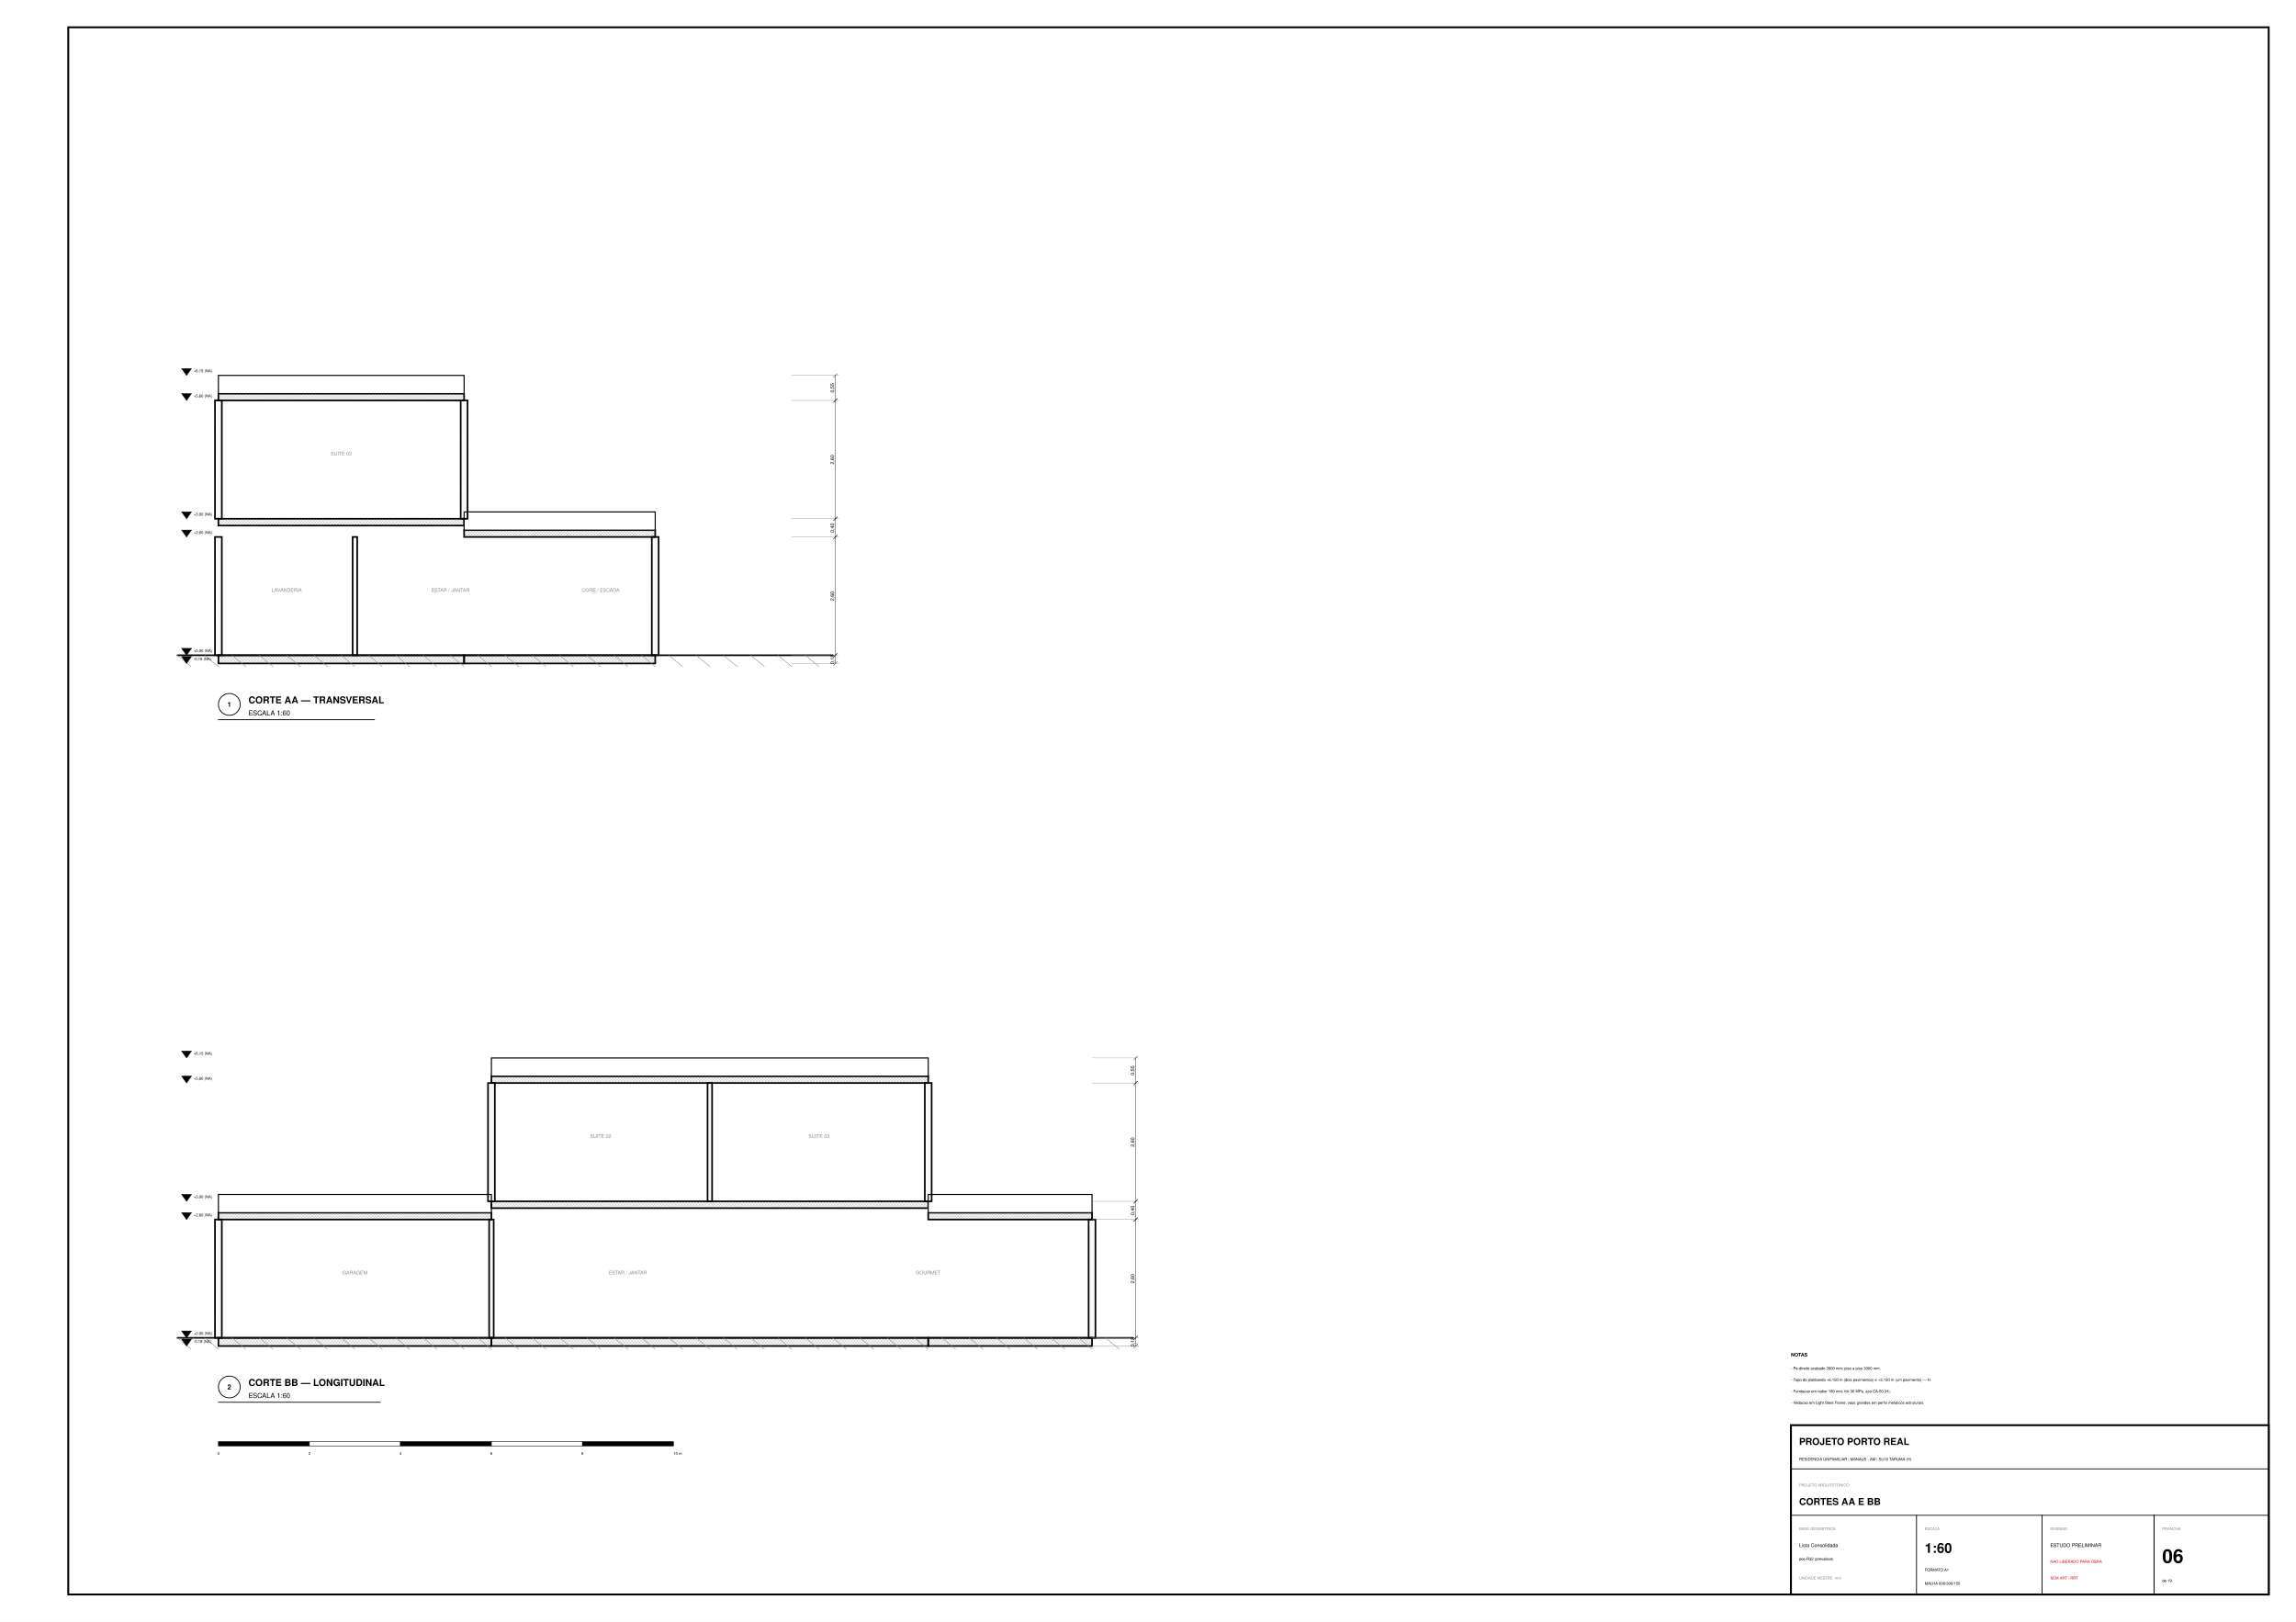
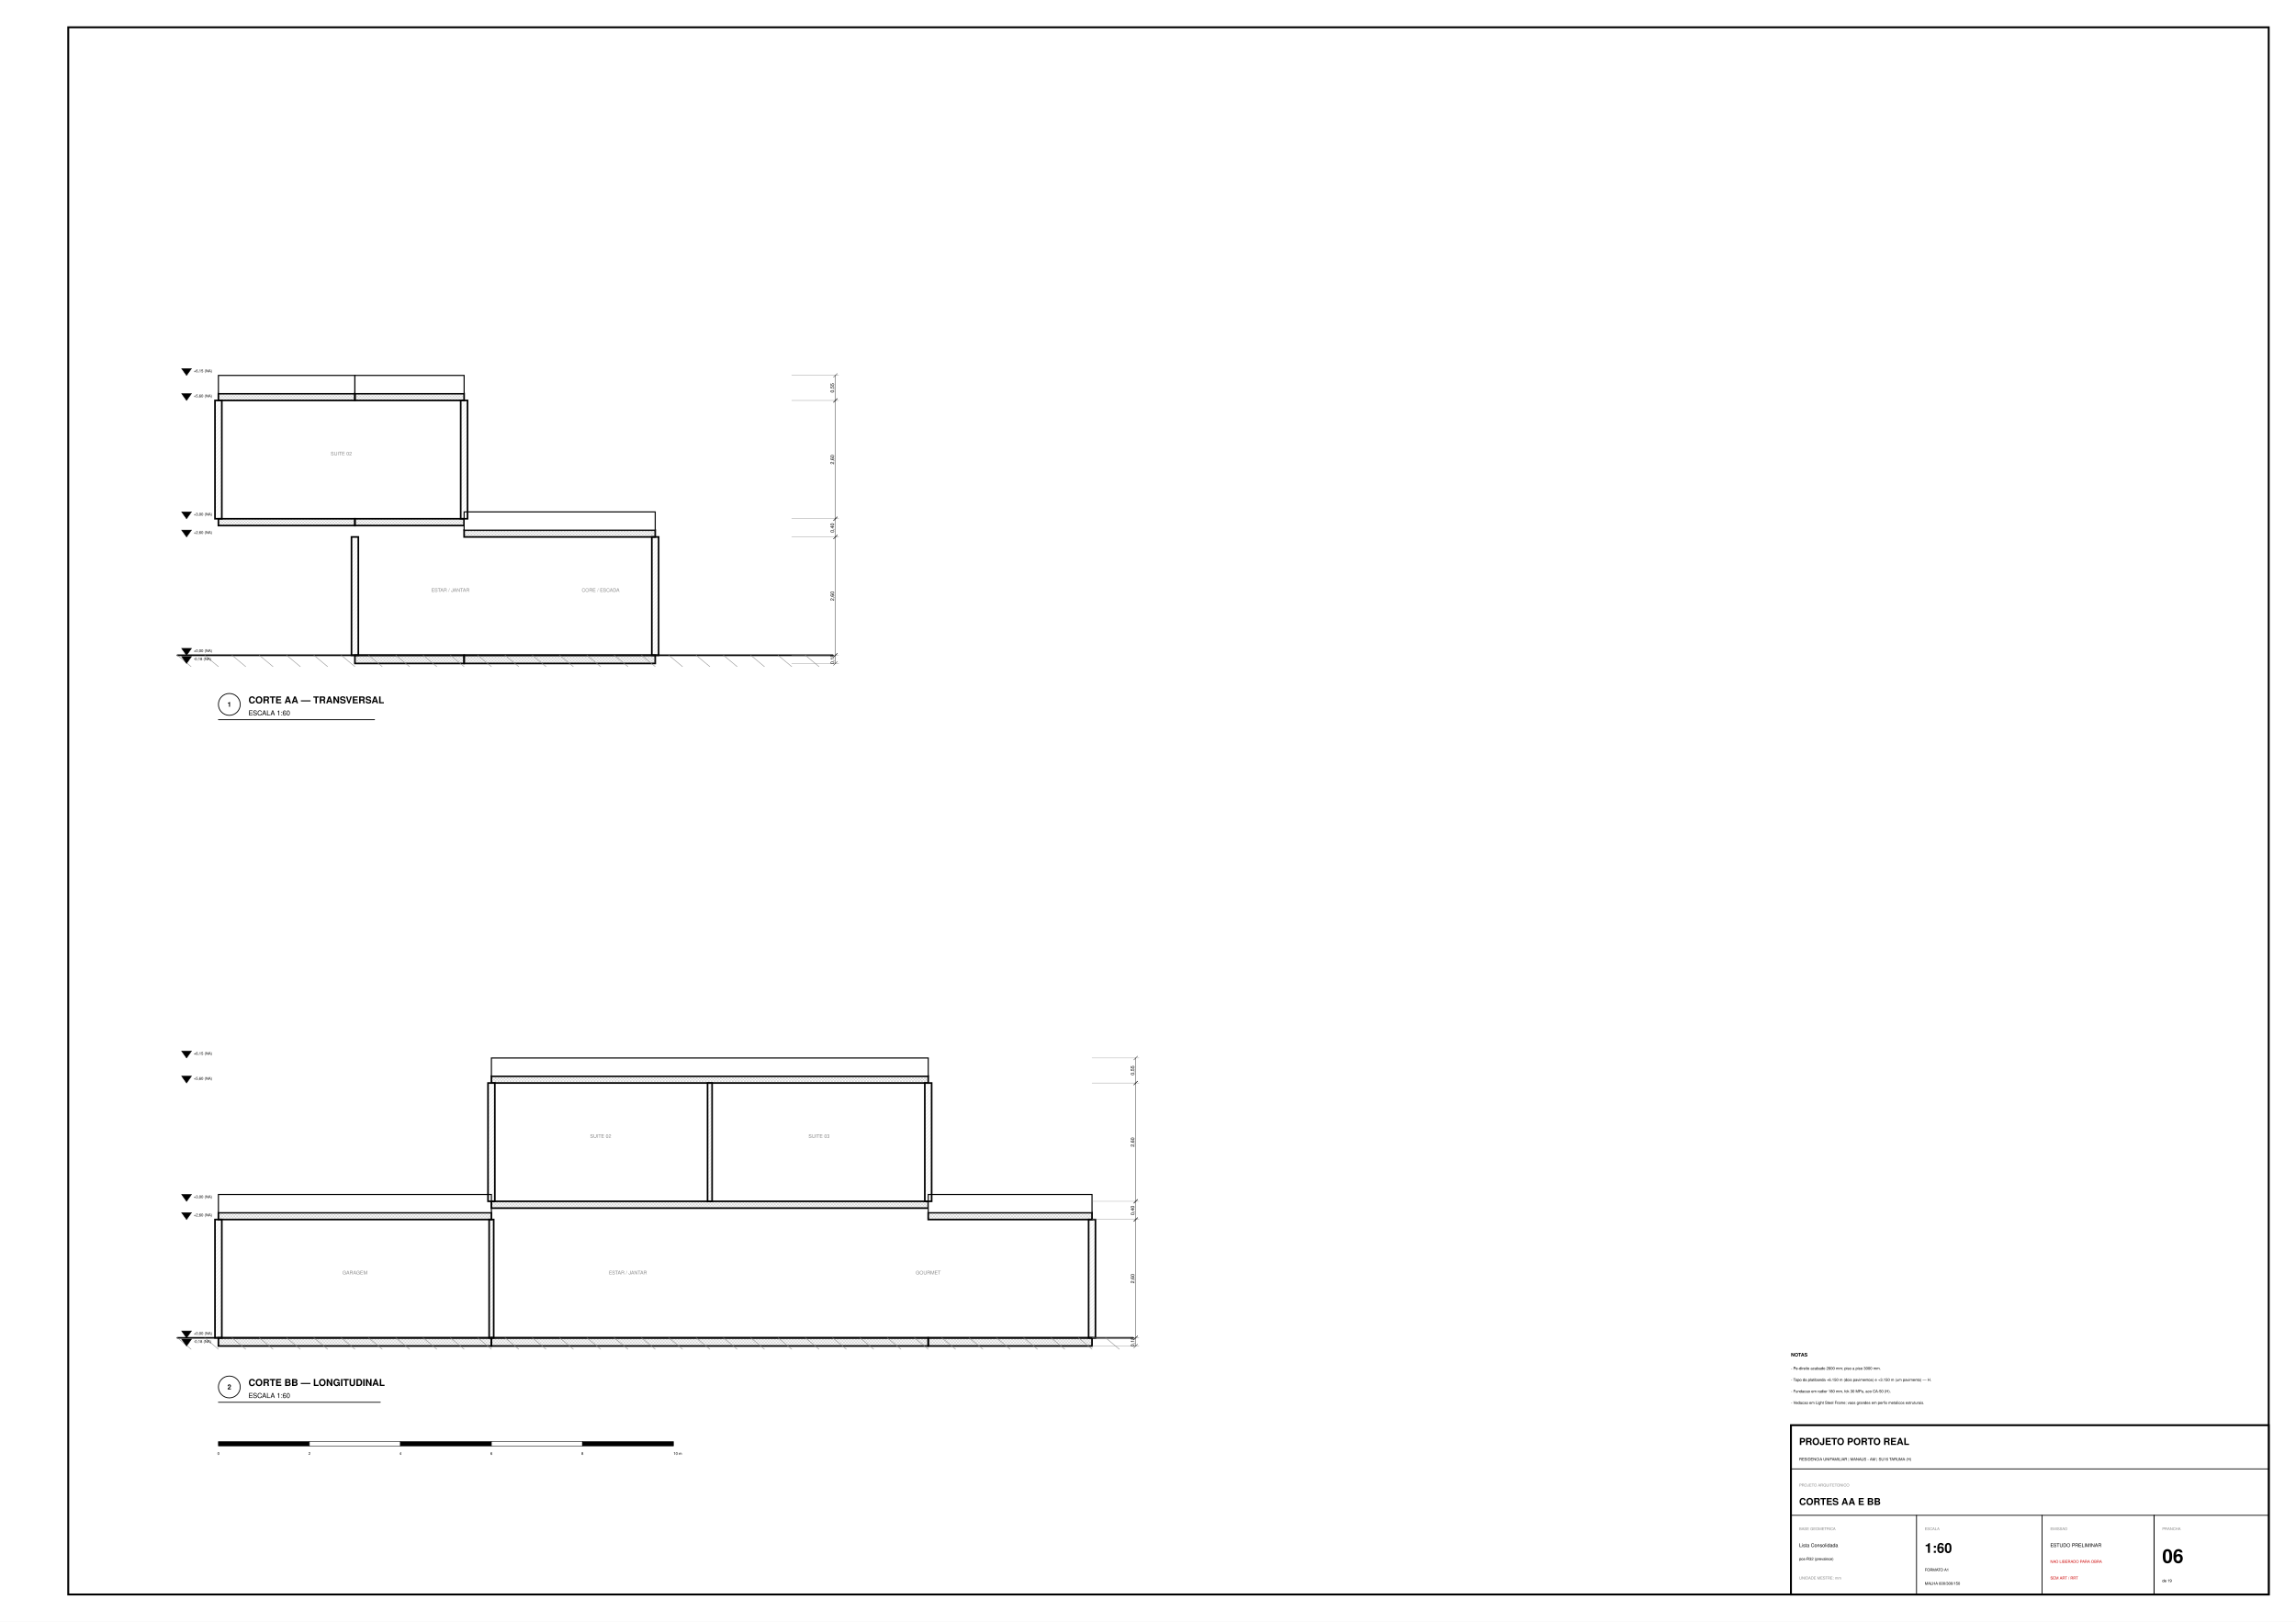
<svg xmlns="http://www.w3.org/2000/svg" version="1.1" width="841mm" height="594mm" viewBox="0 0 841 594">
  <rect width="841" height="594" fill="#ffffff" />
  <defs>
    <pattern id="lsfc" patternUnits="userSpaceOnUse" width="0.9" height="0.9" patternTransform="rotate(45)">
      <line x1="0" y1="0" x2="0" y2="0.9" stroke="#444" stroke-width="0.06" />
    </pattern>
    <pattern id="concreto" patternUnits="userSpaceOnUse" width="1.1" height="1.1">
      <line x1="0" y1="0" x2="1.1" y2="1.1" stroke="#666" stroke-width="0.06" />
      <line x1="1.1" y1="0" x2="0" y2="1.1" stroke="#666" stroke-width="0.06" />
    </pattern>
  </defs>
  <rect x="25.0" y="10" width="806.00" height="574.00" fill="none" stroke="#000" stroke-width="0.7" />
  <polygon points="656.000,522.000 831.000,522.000 831.000,584.000 656.000,584.000" stroke="#000000" stroke-width="0.7" fill="#fff" stroke-linejoin="miter" />
  <text x="659.000" y="528.000" font-family="Helvetica, Arial, sans-serif" font-size="3.50" font-weight="bold" fill="#000000" text-anchor="start" dominant-baseline="middle">PROJETO PORTO REAL</text>
  <text x="659.000" y="534.500" font-family="Helvetica, Arial, sans-serif" font-size="1.40" font-weight="normal" fill="#000000" text-anchor="start" dominant-baseline="middle">RESIDENCIA UNIFAMILIAR  |  MANAUS - AM  |  SU16 TARUMA (H)</text>
  <line x1="656.000" y1="538.000" x2="831.000" y2="538.000" stroke="#000000" stroke-width="0.3" fill="none" stroke-linecap="round" />
  <text x="659.000" y="544.000" font-family="Helvetica, Arial, sans-serif" font-size="1.40" font-weight="normal" fill="#8a8a8a" text-anchor="start" dominant-baseline="middle">PROJETO ARQUITETONICO</text>
  <text x="659.000" y="550.000" font-family="Helvetica, Arial, sans-serif" font-size="3.50" font-weight="bold" fill="#000000" text-anchor="start" dominant-baseline="middle">CORTES AA E BB</text>
  <line x1="656.000" y1="555.000" x2="831.000" y2="555.000" stroke="#000000" stroke-width="0.3" fill="none" stroke-linecap="round" />
  <line x1="702.000" y1="555.000" x2="702.000" y2="584.000" stroke="#000000" stroke-width="0.3" fill="none" stroke-linecap="round" />
  <line x1="748.000" y1="555.000" x2="748.000" y2="584.000" stroke="#000000" stroke-width="0.3" fill="none" stroke-linecap="round" />
  <line x1="789.000" y1="555.000" x2="789.000" y2="584.000" stroke="#000000" stroke-width="0.3" fill="none" stroke-linecap="round" />
  <line x1="789.000" y1="555.000" x2="789.000" y2="584.000" stroke="#000000" stroke-width="0.3" fill="none" stroke-linecap="round" />
  <text x="659.000" y="560.000" font-family="Helvetica, Arial, sans-serif" font-size="1.40" font-weight="normal" fill="#8a8a8a" text-anchor="start" dominant-baseline="middle">BASE GEOMETRICA</text>
  <text x="659.000" y="566.000" font-family="Helvetica, Arial, sans-serif" font-size="1.80" font-weight="normal" fill="#000000" text-anchor="start" dominant-baseline="middle">Lista Consolidada</text>
  <text x="659.000" y="571.000" font-family="Helvetica, Arial, sans-serif" font-size="1.40" font-weight="normal" fill="#000000" text-anchor="start" dominant-baseline="middle">pos-R32 (prevalece)</text>
  <text x="659.000" y="578.000" font-family="Helvetica, Arial, sans-serif" font-size="1.40" font-weight="normal" fill="#8a8a8a" text-anchor="start" dominant-baseline="middle">UNIDADE MESTRE: mm</text>
  <text x="705.000" y="560.000" font-family="Helvetica, Arial, sans-serif" font-size="1.40" font-weight="normal" fill="#8a8a8a" text-anchor="start" dominant-baseline="middle">ESCALA</text>
  <text x="705.000" y="567.000" font-family="Helvetica, Arial, sans-serif" font-size="5.00" font-weight="bold" fill="#000000" text-anchor="start" dominant-baseline="middle">1:60</text>
  <text x="705.000" y="575.000" font-family="Helvetica, Arial, sans-serif" font-size="1.40" font-weight="normal" fill="#000000" text-anchor="start" dominant-baseline="middle">FORMATO A1</text>
  <text x="705.000" y="580.000" font-family="Helvetica, Arial, sans-serif" font-size="1.40" font-weight="normal" fill="#000000" text-anchor="start" dominant-baseline="middle">MALHA 600/300/150</text>
  <text x="751.000" y="560.000" font-family="Helvetica, Arial, sans-serif" font-size="1.40" font-weight="normal" fill="#8a8a8a" text-anchor="start" dominant-baseline="middle">EMISSAO</text>
  <text x="751.000" y="566.000" font-family="Helvetica, Arial, sans-serif" font-size="1.80" font-weight="normal" fill="#000000" text-anchor="start" dominant-baseline="middle">ESTUDO PRELIMINAR</text>
  <text x="751.000" y="572.000" font-family="Helvetica, Arial, sans-serif" font-size="1.40" font-weight="normal" fill="#c00" text-anchor="start" dominant-baseline="middle">NAO LIBERADO PARA OBRA</text>
  <text x="751.000" y="578.000" font-family="Helvetica, Arial, sans-serif" font-size="1.40" font-weight="normal" fill="#c00" text-anchor="start" dominant-baseline="middle">SEM ART / RRT</text>
  <text x="792.000" y="560.000" font-family="Helvetica, Arial, sans-serif" font-size="1.40" font-weight="normal" fill="#8a8a8a" text-anchor="start" dominant-baseline="middle">PRANCHA</text>
  <text x="792.000" y="570.000" font-family="Helvetica, Arial, sans-serif" font-size="7.00" font-weight="bold" fill="#000000" text-anchor="start" dominant-baseline="middle">06</text>
  <text x="792.000" y="579.000" font-family="Helvetica, Arial, sans-serif" font-size="1.40" font-weight="normal" fill="#000000" text-anchor="start" dominant-baseline="middle">de 19</text>
  <text x="656.000" y="496.200" font-family="Helvetica, Arial, sans-serif" font-size="1.80" font-weight="bold" fill="#000000" text-anchor="start" dominant-baseline="middle">NOTAS</text>
  <text x="656.000" y="501.200" font-family="Helvetica, Arial, sans-serif" font-size="1.40" font-weight="normal" fill="#000000" text-anchor="start" dominant-baseline="middle">- Pe-direito acabado 2600 mm; piso a piso 3000 mm.</text>
  <text x="656.000" y="505.400" font-family="Helvetica, Arial, sans-serif" font-size="1.40" font-weight="normal" fill="#000000" text-anchor="start" dominant-baseline="middle">- Topo da platibanda +6.150 m (dois pavimentos) e +3.150 m (um pavimento) — H.</text>
  <text x="656.000" y="509.600" font-family="Helvetica, Arial, sans-serif" font-size="1.40" font-weight="normal" fill="#000000" text-anchor="start" dominant-baseline="middle">- Fundacao em radier 180 mm, fck 30 MPa, aco CA-50 (H).</text>
  <text x="656.000" y="513.800" font-family="Helvetica, Arial, sans-serif" font-size="1.40" font-weight="normal" fill="#000000" text-anchor="start" dominant-baseline="middle">- Vedacao em Light Steel Frame; vaos grandes em perfis metalicos estruturais.</text>
-   <polygon points="80.000,243.000 170.000,243.000 170.000,240.000 80.000,240.000" stroke="#000000" stroke-width="0.6" fill="url(#concreto)" stroke-linejoin="miter" />
-   <polygon points="80.000,192.500 170.000,192.500 170.000,190.000 80.000,190.000" stroke="#000000" stroke-width="0.6" fill="url(#concreto)" stroke-linejoin="miter" />
-   <polygon points="80.000,146.667 170.000,146.667 170.000,144.167 80.000,144.167" stroke="#000000" stroke-width="0.6" fill="url(#concreto)" stroke-linejoin="miter" />
-   <polygon points="80.000,144.167 170.000,144.167 170.000,137.500 80.000,137.500" stroke="#000000" stroke-width="0.4" fill="#fff" stroke-linejoin="miter" />
+   <polygon points="80.000,192.500 130.000,192.500 130.000,190.000 80.000,190.000" stroke="#000000" stroke-width="0.6" fill="url(#concreto)" stroke-linejoin="miter" />
+   <polygon points="80.000,146.667 130.000,146.667 130.000,144.167 80.000,144.167" stroke="#000000" stroke-width="0.6" fill="url(#concreto)" stroke-linejoin="miter" />
+   <polygon points="80.000,144.167 130.000,144.167 130.000,137.500 80.000,137.500" stroke="#000000" stroke-width="0.4" fill="#fff" stroke-linejoin="miter" />
+   <polygon points="130.000,243.000 170.000,243.000 170.000,240.000 130.000,240.000" stroke="#000000" stroke-width="0.6" fill="url(#concreto)" stroke-linejoin="miter" />
+   <polygon points="130.000,192.500 170.000,192.500 170.000,190.000 130.000,190.000" stroke="#000000" stroke-width="0.6" fill="url(#concreto)" stroke-linejoin="miter" />
+   <polygon points="130.000,146.667 170.000,146.667 170.000,144.167 130.000,144.167" stroke="#000000" stroke-width="0.6" fill="url(#concreto)" stroke-linejoin="miter" />
+   <polygon points="130.000,144.167 170.000,144.167 170.000,137.500 130.000,137.500" stroke="#000000" stroke-width="0.4" fill="#fff" stroke-linejoin="miter" />
  <polygon points="170.000,243.000 240.000,243.000 240.000,240.000 170.000,240.000" stroke="#000000" stroke-width="0.6" fill="url(#concreto)" stroke-linejoin="miter" />
  <polygon points="170.000,196.667 240.000,196.667 240.000,194.167 170.000,194.167" stroke="#000000" stroke-width="0.6" fill="url(#concreto)" stroke-linejoin="miter" />
  <polygon points="170.000,194.167 240.000,194.167 240.000,187.500 170.000,187.500" stroke="#000000" stroke-width="0.4" fill="#fff" stroke-linejoin="miter" />
-   <polygon points="78.750,240.000 81.250,240.000 81.250,196.667 78.750,196.667" stroke="#000000" stroke-width="0.6" fill="url(#lsfc)" stroke-linejoin="miter" />
-   <polygon points="129.167,240.000 130.833,240.000 130.833,196.667 129.167,196.667" stroke="#000000" stroke-width="0.6" fill="url(#lsfc)" stroke-linejoin="miter" />
+   <polygon points="128.750,240.000 131.250,240.000 131.250,196.667 128.750,196.667" stroke="#000000" stroke-width="0.6" fill="url(#lsfc)" stroke-linejoin="miter" />
  <polygon points="238.750,240.000 241.250,240.000 241.250,196.667 238.750,196.667" stroke="#000000" stroke-width="0.6" fill="url(#lsfc)" stroke-linejoin="miter" />
  <polygon points="78.750,190.000 81.250,190.000 81.250,146.667 78.750,146.667" stroke="#000000" stroke-width="0.6" fill="url(#lsfc)" stroke-linejoin="miter" />
  <polygon points="168.750,190.000 171.250,190.000 171.250,146.667 168.750,146.667" stroke="#000000" stroke-width="0.6" fill="url(#lsfc)" stroke-linejoin="miter" />
  <line x1="65.000" y1="240.000" x2="305.000" y2="240.000" stroke="#000000" stroke-width="0.6" fill="none" stroke-linecap="round" />
  <line x1="65.000" y1="240.000" x2="70.000" y2="244.167" stroke="#8a8a8a" stroke-width="0.18" fill="none" stroke-linecap="round" />
  <line x1="75.000" y1="240.000" x2="80.000" y2="244.167" stroke="#8a8a8a" stroke-width="0.18" fill="none" stroke-linecap="round" />
  <line x1="85.000" y1="240.000" x2="90.000" y2="244.167" stroke="#8a8a8a" stroke-width="0.18" fill="none" stroke-linecap="round" />
  <line x1="95.000" y1="240.000" x2="100.000" y2="244.167" stroke="#8a8a8a" stroke-width="0.18" fill="none" stroke-linecap="round" />
  <line x1="105.000" y1="240.000" x2="110.000" y2="244.167" stroke="#8a8a8a" stroke-width="0.18" fill="none" stroke-linecap="round" />
  <line x1="115.000" y1="240.000" x2="120.000" y2="244.167" stroke="#8a8a8a" stroke-width="0.18" fill="none" stroke-linecap="round" />
  <line x1="125.000" y1="240.000" x2="130.000" y2="244.167" stroke="#8a8a8a" stroke-width="0.18" fill="none" stroke-linecap="round" />
  <line x1="135.000" y1="240.000" x2="140.000" y2="244.167" stroke="#8a8a8a" stroke-width="0.18" fill="none" stroke-linecap="round" />
  <line x1="145.000" y1="240.000" x2="150.000" y2="244.167" stroke="#8a8a8a" stroke-width="0.18" fill="none" stroke-linecap="round" />
  <line x1="155.000" y1="240.000" x2="160.000" y2="244.167" stroke="#8a8a8a" stroke-width="0.18" fill="none" stroke-linecap="round" />
  <line x1="165.000" y1="240.000" x2="170.000" y2="244.167" stroke="#8a8a8a" stroke-width="0.18" fill="none" stroke-linecap="round" />
  <line x1="175.000" y1="240.000" x2="180.000" y2="244.167" stroke="#8a8a8a" stroke-width="0.18" fill="none" stroke-linecap="round" />
  <line x1="185.000" y1="240.000" x2="190.000" y2="244.167" stroke="#8a8a8a" stroke-width="0.18" fill="none" stroke-linecap="round" />
  <line x1="195.000" y1="240.000" x2="200.000" y2="244.167" stroke="#8a8a8a" stroke-width="0.18" fill="none" stroke-linecap="round" />
  <line x1="205.000" y1="240.000" x2="210.000" y2="244.167" stroke="#8a8a8a" stroke-width="0.18" fill="none" stroke-linecap="round" />
  <line x1="215.000" y1="240.000" x2="220.000" y2="244.167" stroke="#8a8a8a" stroke-width="0.18" fill="none" stroke-linecap="round" />
  <line x1="225.000" y1="240.000" x2="230.000" y2="244.167" stroke="#8a8a8a" stroke-width="0.18" fill="none" stroke-linecap="round" />
  <line x1="235.000" y1="240.000" x2="240.000" y2="244.167" stroke="#8a8a8a" stroke-width="0.18" fill="none" stroke-linecap="round" />
  <line x1="245.000" y1="240.000" x2="250.000" y2="244.167" stroke="#8a8a8a" stroke-width="0.18" fill="none" stroke-linecap="round" />
  <line x1="255.000" y1="240.000" x2="260.000" y2="244.167" stroke="#8a8a8a" stroke-width="0.18" fill="none" stroke-linecap="round" />
  <line x1="265.000" y1="240.000" x2="270.000" y2="244.167" stroke="#8a8a8a" stroke-width="0.18" fill="none" stroke-linecap="round" />
  <line x1="275.000" y1="240.000" x2="280.000" y2="244.167" stroke="#8a8a8a" stroke-width="0.18" fill="none" stroke-linecap="round" />
  <line x1="285.000" y1="240.000" x2="290.000" y2="244.167" stroke="#8a8a8a" stroke-width="0.18" fill="none" stroke-linecap="round" />
  <line x1="295.000" y1="240.000" x2="300.000" y2="244.167" stroke="#8a8a8a" stroke-width="0.18" fill="none" stroke-linecap="round" />
-   <text x="105.000" y="216.167" font-family="Helvetica, Arial, sans-serif" font-size="1.80" font-weight="normal" fill="#8a8a8a" text-anchor="middle" dominant-baseline="middle">LAVANDERIA</text>
  <text x="165.000" y="216.167" font-family="Helvetica, Arial, sans-serif" font-size="1.80" font-weight="normal" fill="#8a8a8a" text-anchor="middle" dominant-baseline="middle">ESTAR / JANTAR</text>
  <text x="220.000" y="216.167" font-family="Helvetica, Arial, sans-serif" font-size="1.80" font-weight="normal" fill="#8a8a8a" text-anchor="middle" dominant-baseline="middle">CORE / ESCADA</text>
  <text x="125.000" y="166.167" font-family="Helvetica, Arial, sans-serif" font-size="1.80" font-weight="normal" fill="#8a8a8a" text-anchor="middle" dominant-baseline="middle">SUITE 02</text>
  <line x1="290.000" y1="243.000" x2="307.200" y2="243.000" stroke="#8a8a8a" stroke-width="0.13" fill="none" stroke-linecap="round" />
  <line x1="290.000" y1="240.000" x2="307.200" y2="240.000" stroke="#8a8a8a" stroke-width="0.13" fill="none" stroke-linecap="round" />
  <line x1="290.000" y1="196.667" x2="307.200" y2="196.667" stroke="#8a8a8a" stroke-width="0.13" fill="none" stroke-linecap="round" />
  <line x1="290.000" y1="190.000" x2="307.200" y2="190.000" stroke="#8a8a8a" stroke-width="0.13" fill="none" stroke-linecap="round" />
  <line x1="290.000" y1="146.667" x2="307.200" y2="146.667" stroke="#8a8a8a" stroke-width="0.13" fill="none" stroke-linecap="round" />
  <line x1="290.000" y1="137.500" x2="307.200" y2="137.500" stroke="#8a8a8a" stroke-width="0.13" fill="none" stroke-linecap="round" />
  <line x1="306.000" y1="243.000" x2="306.000" y2="137.500" stroke="#000000" stroke-width="0.13" fill="none" stroke-linecap="round" />
  <line x1="305.300" y1="243.700" x2="306.700" y2="242.300" stroke="#000000" stroke-width="0.13" fill="none" stroke-linecap="round" />
  <line x1="305.300" y1="240.700" x2="306.700" y2="239.300" stroke="#000000" stroke-width="0.13" fill="none" stroke-linecap="round" />
  <text x="304.884" y="241.500" font-family="Helvetica, Arial, sans-serif" font-size="1.80" font-weight="normal" fill="#000000" text-anchor="middle" dominant-baseline="middle" transform="rotate(-90.00 304.884 241.500)">0,18</text>
  <line x1="305.300" y1="240.700" x2="306.700" y2="239.300" stroke="#000000" stroke-width="0.13" fill="none" stroke-linecap="round" />
  <line x1="305.300" y1="197.367" x2="306.700" y2="195.967" stroke="#000000" stroke-width="0.13" fill="none" stroke-linecap="round" />
  <text x="304.884" y="218.333" font-family="Helvetica, Arial, sans-serif" font-size="1.80" font-weight="normal" fill="#000000" text-anchor="middle" dominant-baseline="middle" transform="rotate(-90.00 304.884 218.333)">2,60</text>
  <line x1="305.300" y1="197.367" x2="306.700" y2="195.967" stroke="#000000" stroke-width="0.13" fill="none" stroke-linecap="round" />
  <line x1="305.300" y1="190.700" x2="306.700" y2="189.300" stroke="#000000" stroke-width="0.13" fill="none" stroke-linecap="round" />
  <text x="304.884" y="193.333" font-family="Helvetica, Arial, sans-serif" font-size="1.80" font-weight="normal" fill="#000000" text-anchor="middle" dominant-baseline="middle" transform="rotate(-90.00 304.884 193.333)">0,40</text>
  <line x1="305.300" y1="190.700" x2="306.700" y2="189.300" stroke="#000000" stroke-width="0.13" fill="none" stroke-linecap="round" />
  <line x1="305.300" y1="147.367" x2="306.700" y2="145.967" stroke="#000000" stroke-width="0.13" fill="none" stroke-linecap="round" />
  <text x="304.884" y="168.333" font-family="Helvetica, Arial, sans-serif" font-size="1.80" font-weight="normal" fill="#000000" text-anchor="middle" dominant-baseline="middle" transform="rotate(-90.00 304.884 168.333)">2,60</text>
  <line x1="305.300" y1="147.367" x2="306.700" y2="145.967" stroke="#000000" stroke-width="0.13" fill="none" stroke-linecap="round" />
  <line x1="305.300" y1="138.200" x2="306.700" y2="136.800" stroke="#000000" stroke-width="0.13" fill="none" stroke-linecap="round" />
  <text x="304.884" y="142.083" font-family="Helvetica, Arial, sans-serif" font-size="1.80" font-weight="normal" fill="#000000" text-anchor="middle" dominant-baseline="middle" transform="rotate(-90.00 304.884 142.083)">0,55</text>
  <polygon points="68.333,243.000 66.533,240.480 70.133,240.480" stroke="#000000" stroke-width="0.18" fill="#000" stroke-linejoin="miter" />
  <text x="70.933" y="241.380" font-family="Helvetica, Arial, sans-serif" font-size="1.40" font-weight="normal" fill="#000000" text-anchor="start" dominant-baseline="middle">-0,18 (NA)</text>
  <polygon points="68.333,240.000 66.533,237.480 70.133,237.480" stroke="#000000" stroke-width="0.18" fill="#000" stroke-linejoin="miter" />
  <text x="70.933" y="238.380" font-family="Helvetica, Arial, sans-serif" font-size="1.40" font-weight="normal" fill="#000000" text-anchor="start" dominant-baseline="middle">+0,00 (NA)</text>
  <polygon points="68.333,196.667 66.533,194.147 70.133,194.147" stroke="#000000" stroke-width="0.18" fill="#000" stroke-linejoin="miter" />
  <text x="70.933" y="195.047" font-family="Helvetica, Arial, sans-serif" font-size="1.40" font-weight="normal" fill="#000000" text-anchor="start" dominant-baseline="middle">+2,60 (NA)</text>
  <polygon points="68.333,190.000 66.533,187.480 70.133,187.480" stroke="#000000" stroke-width="0.18" fill="#000" stroke-linejoin="miter" />
  <text x="70.933" y="188.380" font-family="Helvetica, Arial, sans-serif" font-size="1.40" font-weight="normal" fill="#000000" text-anchor="start" dominant-baseline="middle">+3,00 (NA)</text>
  <polygon points="68.333,146.667 66.533,144.147 70.133,144.147" stroke="#000000" stroke-width="0.18" fill="#000" stroke-linejoin="miter" />
  <text x="70.933" y="145.047" font-family="Helvetica, Arial, sans-serif" font-size="1.40" font-weight="normal" fill="#000000" text-anchor="start" dominant-baseline="middle">+5,60 (NA)</text>
  <polygon points="68.333,137.500 66.533,134.980 70.133,134.980" stroke="#000000" stroke-width="0.18" fill="#000" stroke-linejoin="miter" />
  <text x="70.933" y="135.880" font-family="Helvetica, Arial, sans-serif" font-size="1.40" font-weight="normal" fill="#000000" text-anchor="start" dominant-baseline="middle">+6,15 (NA)</text>
  <circle cx="84.000" cy="258.000" r="4.000" stroke="#000000" stroke-width="0.3" fill="none" />
  <text x="84.000" y="258.000" font-family="Helvetica, Arial, sans-serif" font-size="2.50" font-weight="bold" fill="#000000" text-anchor="middle" dominant-baseline="middle">1</text>
  <text x="91.000" y="256.400" font-family="Helvetica, Arial, sans-serif" font-size="3.50" font-weight="bold" fill="#000000" text-anchor="start" dominant-baseline="middle">CORTE AA — TRANSVERSAL</text>
  <text x="91.000" y="261.200" font-family="Helvetica, Arial, sans-serif" font-size="2.50" font-weight="normal" fill="#000000" text-anchor="start" dominant-baseline="middle">ESCALA 1:60</text>
  <line x1="80.000" y1="263.600" x2="137.200" y2="263.600" stroke="#000000" stroke-width="0.3" fill="none" stroke-linecap="round" />
  <polygon points="80.000,493.000 180.000,493.000 180.000,490.000 80.000,490.000" stroke="#000000" stroke-width="0.6" fill="url(#concreto)" stroke-linejoin="miter" />
  <polygon points="80.000,446.667 180.000,446.667 180.000,444.167 80.000,444.167" stroke="#000000" stroke-width="0.6" fill="url(#concreto)" stroke-linejoin="miter" />
  <polygon points="80.000,444.167 180.000,444.167 180.000,437.500 80.000,437.500" stroke="#000000" stroke-width="0.4" fill="#fff" stroke-linejoin="miter" />
  <polygon points="180.000,493.000 340.000,493.000 340.000,490.000 180.000,490.000" stroke="#000000" stroke-width="0.6" fill="url(#concreto)" stroke-linejoin="miter" />
  <polygon points="180.000,442.500 340.000,442.500 340.000,440.000 180.000,440.000" stroke="#000000" stroke-width="0.6" fill="url(#concreto)" stroke-linejoin="miter" />
  <polygon points="180.000,396.667 340.000,396.667 340.000,394.167 180.000,394.167" stroke="#000000" stroke-width="0.6" fill="url(#concreto)" stroke-linejoin="miter" />
  <polygon points="180.000,394.167 340.000,394.167 340.000,387.500 180.000,387.500" stroke="#000000" stroke-width="0.4" fill="#fff" stroke-linejoin="miter" />
  <polygon points="340.000,493.000 400.000,493.000 400.000,490.000 340.000,490.000" stroke="#000000" stroke-width="0.6" fill="url(#concreto)" stroke-linejoin="miter" />
  <polygon points="340.000,446.667 400.000,446.667 400.000,444.167 340.000,444.167" stroke="#000000" stroke-width="0.6" fill="url(#concreto)" stroke-linejoin="miter" />
  <polygon points="340.000,444.167 400.000,444.167 400.000,437.500 340.000,437.500" stroke="#000000" stroke-width="0.4" fill="#fff" stroke-linejoin="miter" />
  <polygon points="78.750,490.000 81.250,490.000 81.250,446.667 78.750,446.667" stroke="#000000" stroke-width="0.6" fill="url(#lsfc)" stroke-linejoin="miter" />
  <polygon points="179.167,490.000 180.833,490.000 180.833,446.667 179.167,446.667" stroke="#000000" stroke-width="0.6" fill="url(#lsfc)" stroke-linejoin="miter" />
  <polygon points="398.750,490.000 401.250,490.000 401.250,446.667 398.750,446.667" stroke="#000000" stroke-width="0.6" fill="url(#lsfc)" stroke-linejoin="miter" />
  <polygon points="178.750,440.000 181.250,440.000 181.250,396.667 178.750,396.667" stroke="#000000" stroke-width="0.6" fill="url(#lsfc)" stroke-linejoin="miter" />
  <polygon points="259.167,440.000 260.833,440.000 260.833,396.667 259.167,396.667" stroke="#000000" stroke-width="0.6" fill="url(#lsfc)" stroke-linejoin="miter" />
  <polygon points="338.750,440.000 341.250,440.000 341.250,396.667 338.750,396.667" stroke="#000000" stroke-width="0.6" fill="url(#lsfc)" stroke-linejoin="miter" />
  <line x1="65.000" y1="490.000" x2="415.000" y2="490.000" stroke="#000000" stroke-width="0.6" fill="none" stroke-linecap="round" />
  <line x1="65.000" y1="490.000" x2="70.000" y2="494.167" stroke="#8a8a8a" stroke-width="0.18" fill="none" stroke-linecap="round" />
  <line x1="75.000" y1="490.000" x2="80.000" y2="494.167" stroke="#8a8a8a" stroke-width="0.18" fill="none" stroke-linecap="round" />
  <line x1="85.000" y1="490.000" x2="90.000" y2="494.167" stroke="#8a8a8a" stroke-width="0.18" fill="none" stroke-linecap="round" />
  <line x1="95.000" y1="490.000" x2="100.000" y2="494.167" stroke="#8a8a8a" stroke-width="0.18" fill="none" stroke-linecap="round" />
  <line x1="105.000" y1="490.000" x2="110.000" y2="494.167" stroke="#8a8a8a" stroke-width="0.18" fill="none" stroke-linecap="round" />
  <line x1="115.000" y1="490.000" x2="120.000" y2="494.167" stroke="#8a8a8a" stroke-width="0.18" fill="none" stroke-linecap="round" />
  <line x1="125.000" y1="490.000" x2="130.000" y2="494.167" stroke="#8a8a8a" stroke-width="0.18" fill="none" stroke-linecap="round" />
  <line x1="135.000" y1="490.000" x2="140.000" y2="494.167" stroke="#8a8a8a" stroke-width="0.18" fill="none" stroke-linecap="round" />
  <line x1="145.000" y1="490.000" x2="150.000" y2="494.167" stroke="#8a8a8a" stroke-width="0.18" fill="none" stroke-linecap="round" />
  <line x1="155.000" y1="490.000" x2="160.000" y2="494.167" stroke="#8a8a8a" stroke-width="0.18" fill="none" stroke-linecap="round" />
  <line x1="165.000" y1="490.000" x2="170.000" y2="494.167" stroke="#8a8a8a" stroke-width="0.18" fill="none" stroke-linecap="round" />
  <line x1="175.000" y1="490.000" x2="180.000" y2="494.167" stroke="#8a8a8a" stroke-width="0.18" fill="none" stroke-linecap="round" />
  <line x1="185.000" y1="490.000" x2="190.000" y2="494.167" stroke="#8a8a8a" stroke-width="0.18" fill="none" stroke-linecap="round" />
  <line x1="195.000" y1="490.000" x2="200.000" y2="494.167" stroke="#8a8a8a" stroke-width="0.18" fill="none" stroke-linecap="round" />
  <line x1="205.000" y1="490.000" x2="210.000" y2="494.167" stroke="#8a8a8a" stroke-width="0.18" fill="none" stroke-linecap="round" />
  <line x1="215.000" y1="490.000" x2="220.000" y2="494.167" stroke="#8a8a8a" stroke-width="0.18" fill="none" stroke-linecap="round" />
  <line x1="225.000" y1="490.000" x2="230.000" y2="494.167" stroke="#8a8a8a" stroke-width="0.18" fill="none" stroke-linecap="round" />
  <line x1="235.000" y1="490.000" x2="240.000" y2="494.167" stroke="#8a8a8a" stroke-width="0.18" fill="none" stroke-linecap="round" />
  <line x1="245.000" y1="490.000" x2="250.000" y2="494.167" stroke="#8a8a8a" stroke-width="0.18" fill="none" stroke-linecap="round" />
  <line x1="255.000" y1="490.000" x2="260.000" y2="494.167" stroke="#8a8a8a" stroke-width="0.18" fill="none" stroke-linecap="round" />
  <line x1="265.000" y1="490.000" x2="270.000" y2="494.167" stroke="#8a8a8a" stroke-width="0.18" fill="none" stroke-linecap="round" />
  <line x1="275.000" y1="490.000" x2="280.000" y2="494.167" stroke="#8a8a8a" stroke-width="0.18" fill="none" stroke-linecap="round" />
  <line x1="285.000" y1="490.000" x2="290.000" y2="494.167" stroke="#8a8a8a" stroke-width="0.18" fill="none" stroke-linecap="round" />
  <line x1="295.000" y1="490.000" x2="300.000" y2="494.167" stroke="#8a8a8a" stroke-width="0.18" fill="none" stroke-linecap="round" />
  <line x1="305.000" y1="490.000" x2="310.000" y2="494.167" stroke="#8a8a8a" stroke-width="0.18" fill="none" stroke-linecap="round" />
  <line x1="315.000" y1="490.000" x2="320.000" y2="494.167" stroke="#8a8a8a" stroke-width="0.18" fill="none" stroke-linecap="round" />
  <line x1="325.000" y1="490.000" x2="330.000" y2="494.167" stroke="#8a8a8a" stroke-width="0.18" fill="none" stroke-linecap="round" />
  <line x1="335.000" y1="490.000" x2="340.000" y2="494.167" stroke="#8a8a8a" stroke-width="0.18" fill="none" stroke-linecap="round" />
  <line x1="345.000" y1="490.000" x2="350.000" y2="494.167" stroke="#8a8a8a" stroke-width="0.18" fill="none" stroke-linecap="round" />
  <line x1="355.000" y1="490.000" x2="360.000" y2="494.167" stroke="#8a8a8a" stroke-width="0.18" fill="none" stroke-linecap="round" />
  <line x1="365.000" y1="490.000" x2="370.000" y2="494.167" stroke="#8a8a8a" stroke-width="0.18" fill="none" stroke-linecap="round" />
  <line x1="375.000" y1="490.000" x2="380.000" y2="494.167" stroke="#8a8a8a" stroke-width="0.18" fill="none" stroke-linecap="round" />
  <line x1="385.000" y1="490.000" x2="390.000" y2="494.167" stroke="#8a8a8a" stroke-width="0.18" fill="none" stroke-linecap="round" />
  <line x1="395.000" y1="490.000" x2="400.000" y2="494.167" stroke="#8a8a8a" stroke-width="0.18" fill="none" stroke-linecap="round" />
  <line x1="405.000" y1="490.000" x2="410.000" y2="494.167" stroke="#8a8a8a" stroke-width="0.18" fill="none" stroke-linecap="round" />
  <text x="130.000" y="466.167" font-family="Helvetica, Arial, sans-serif" font-size="1.80" font-weight="normal" fill="#8a8a8a" text-anchor="middle" dominant-baseline="middle">GARAGEM</text>
  <text x="230.000" y="466.167" font-family="Helvetica, Arial, sans-serif" font-size="1.80" font-weight="normal" fill="#8a8a8a" text-anchor="middle" dominant-baseline="middle">ESTAR / JANTAR</text>
  <text x="340.000" y="466.167" font-family="Helvetica, Arial, sans-serif" font-size="1.80" font-weight="normal" fill="#8a8a8a" text-anchor="middle" dominant-baseline="middle">GOURMET</text>
  <text x="220.000" y="416.167" font-family="Helvetica, Arial, sans-serif" font-size="1.80" font-weight="normal" fill="#8a8a8a" text-anchor="middle" dominant-baseline="middle">SUITE 02</text>
  <text x="300.000" y="416.167" font-family="Helvetica, Arial, sans-serif" font-size="1.80" font-weight="normal" fill="#8a8a8a" text-anchor="middle" dominant-baseline="middle">SUITE 03</text>
  <line x1="400.000" y1="493.000" x2="417.200" y2="493.000" stroke="#8a8a8a" stroke-width="0.13" fill="none" stroke-linecap="round" />
  <line x1="400.000" y1="490.000" x2="417.200" y2="490.000" stroke="#8a8a8a" stroke-width="0.13" fill="none" stroke-linecap="round" />
  <line x1="400.000" y1="446.667" x2="417.200" y2="446.667" stroke="#8a8a8a" stroke-width="0.13" fill="none" stroke-linecap="round" />
  <line x1="400.000" y1="440.000" x2="417.200" y2="440.000" stroke="#8a8a8a" stroke-width="0.13" fill="none" stroke-linecap="round" />
  <line x1="400.000" y1="396.667" x2="417.200" y2="396.667" stroke="#8a8a8a" stroke-width="0.13" fill="none" stroke-linecap="round" />
  <line x1="400.000" y1="387.500" x2="417.200" y2="387.500" stroke="#8a8a8a" stroke-width="0.13" fill="none" stroke-linecap="round" />
  <line x1="416.000" y1="493.000" x2="416.000" y2="387.500" stroke="#000000" stroke-width="0.13" fill="none" stroke-linecap="round" />
  <line x1="415.300" y1="493.700" x2="416.700" y2="492.300" stroke="#000000" stroke-width="0.13" fill="none" stroke-linecap="round" />
  <line x1="415.300" y1="490.700" x2="416.700" y2="489.300" stroke="#000000" stroke-width="0.13" fill="none" stroke-linecap="round" />
  <text x="414.884" y="491.500" font-family="Helvetica, Arial, sans-serif" font-size="1.80" font-weight="normal" fill="#000000" text-anchor="middle" dominant-baseline="middle" transform="rotate(-90.00 414.884 491.500)">0,18</text>
  <line x1="415.300" y1="490.700" x2="416.700" y2="489.300" stroke="#000000" stroke-width="0.13" fill="none" stroke-linecap="round" />
  <line x1="415.300" y1="447.367" x2="416.700" y2="445.967" stroke="#000000" stroke-width="0.13" fill="none" stroke-linecap="round" />
  <text x="414.884" y="468.333" font-family="Helvetica, Arial, sans-serif" font-size="1.80" font-weight="normal" fill="#000000" text-anchor="middle" dominant-baseline="middle" transform="rotate(-90.00 414.884 468.333)">2,60</text>
  <line x1="415.300" y1="447.367" x2="416.700" y2="445.967" stroke="#000000" stroke-width="0.13" fill="none" stroke-linecap="round" />
  <line x1="415.300" y1="440.700" x2="416.700" y2="439.300" stroke="#000000" stroke-width="0.13" fill="none" stroke-linecap="round" />
  <text x="414.884" y="443.333" font-family="Helvetica, Arial, sans-serif" font-size="1.80" font-weight="normal" fill="#000000" text-anchor="middle" dominant-baseline="middle" transform="rotate(-90.00 414.884 443.333)">0,40</text>
  <line x1="415.300" y1="440.700" x2="416.700" y2="439.300" stroke="#000000" stroke-width="0.13" fill="none" stroke-linecap="round" />
  <line x1="415.300" y1="397.367" x2="416.700" y2="395.967" stroke="#000000" stroke-width="0.13" fill="none" stroke-linecap="round" />
  <text x="414.884" y="418.333" font-family="Helvetica, Arial, sans-serif" font-size="1.80" font-weight="normal" fill="#000000" text-anchor="middle" dominant-baseline="middle" transform="rotate(-90.00 414.884 418.333)">2,60</text>
  <line x1="415.300" y1="397.367" x2="416.700" y2="395.967" stroke="#000000" stroke-width="0.13" fill="none" stroke-linecap="round" />
  <line x1="415.300" y1="388.200" x2="416.700" y2="386.800" stroke="#000000" stroke-width="0.13" fill="none" stroke-linecap="round" />
  <text x="414.884" y="392.083" font-family="Helvetica, Arial, sans-serif" font-size="1.80" font-weight="normal" fill="#000000" text-anchor="middle" dominant-baseline="middle" transform="rotate(-90.00 414.884 392.083)">0,55</text>
  <polygon points="68.333,493.000 66.533,490.480 70.133,490.480" stroke="#000000" stroke-width="0.18" fill="#000" stroke-linejoin="miter" />
  <text x="70.933" y="491.380" font-family="Helvetica, Arial, sans-serif" font-size="1.40" font-weight="normal" fill="#000000" text-anchor="start" dominant-baseline="middle">-0,18 (NA)</text>
  <polygon points="68.333,490.000 66.533,487.480 70.133,487.480" stroke="#000000" stroke-width="0.18" fill="#000" stroke-linejoin="miter" />
  <text x="70.933" y="488.380" font-family="Helvetica, Arial, sans-serif" font-size="1.40" font-weight="normal" fill="#000000" text-anchor="start" dominant-baseline="middle">+0,00 (NA)</text>
  <polygon points="68.333,446.667 66.533,444.147 70.133,444.147" stroke="#000000" stroke-width="0.18" fill="#000" stroke-linejoin="miter" />
  <text x="70.933" y="445.047" font-family="Helvetica, Arial, sans-serif" font-size="1.40" font-weight="normal" fill="#000000" text-anchor="start" dominant-baseline="middle">+2,60 (NA)</text>
  <polygon points="68.333,440.000 66.533,437.480 70.133,437.480" stroke="#000000" stroke-width="0.18" fill="#000" stroke-linejoin="miter" />
  <text x="70.933" y="438.380" font-family="Helvetica, Arial, sans-serif" font-size="1.40" font-weight="normal" fill="#000000" text-anchor="start" dominant-baseline="middle">+3,00 (NA)</text>
  <polygon points="68.333,396.667 66.533,394.147 70.133,394.147" stroke="#000000" stroke-width="0.18" fill="#000" stroke-linejoin="miter" />
  <text x="70.933" y="395.047" font-family="Helvetica, Arial, sans-serif" font-size="1.40" font-weight="normal" fill="#000000" text-anchor="start" dominant-baseline="middle">+5,60 (NA)</text>
  <polygon points="68.333,387.500 66.533,384.980 70.133,384.980" stroke="#000000" stroke-width="0.18" fill="#000" stroke-linejoin="miter" />
  <text x="70.933" y="385.880" font-family="Helvetica, Arial, sans-serif" font-size="1.40" font-weight="normal" fill="#000000" text-anchor="start" dominant-baseline="middle">+6,15 (NA)</text>
  <circle cx="84.000" cy="508.000" r="4.000" stroke="#000000" stroke-width="0.3" fill="none" />
  <text x="84.000" y="508.000" font-family="Helvetica, Arial, sans-serif" font-size="2.50" font-weight="bold" fill="#000000" text-anchor="middle" dominant-baseline="middle">2</text>
  <text x="91.000" y="506.400" font-family="Helvetica, Arial, sans-serif" font-size="3.50" font-weight="bold" fill="#000000" text-anchor="start" dominant-baseline="middle">CORTE BB — LONGITUDINAL</text>
  <text x="91.000" y="511.200" font-family="Helvetica, Arial, sans-serif" font-size="2.50" font-weight="normal" fill="#000000" text-anchor="start" dominant-baseline="middle">ESCALA 1:60</text>
  <line x1="80.000" y1="513.600" x2="139.300" y2="513.600" stroke="#000000" stroke-width="0.3" fill="none" stroke-linecap="round" />
  <polygon points="80.000,528.000 113.333,528.000 113.333,529.600 80.000,529.600" stroke="#000000" stroke-width="0.18" fill="#000" stroke-linejoin="miter" />
  <text x="80.000" y="532.400" font-family="Helvetica, Arial, sans-serif" font-size="1.40" font-weight="normal" fill="#000000" text-anchor="middle" dominant-baseline="middle">0</text>
  <polygon points="113.333,528.000 146.667,528.000 146.667,529.600 113.333,529.600" stroke="#000000" stroke-width="0.18" fill="#fff" stroke-linejoin="miter" />
  <text x="113.333" y="532.400" font-family="Helvetica, Arial, sans-serif" font-size="1.40" font-weight="normal" fill="#000000" text-anchor="middle" dominant-baseline="middle">2</text>
  <polygon points="146.667,528.000 180.000,528.000 180.000,529.600 146.667,529.600" stroke="#000000" stroke-width="0.18" fill="#000" stroke-linejoin="miter" />
  <text x="146.667" y="532.400" font-family="Helvetica, Arial, sans-serif" font-size="1.40" font-weight="normal" fill="#000000" text-anchor="middle" dominant-baseline="middle">4</text>
  <polygon points="180.000,528.000 213.333,528.000 213.333,529.600 180.000,529.600" stroke="#000000" stroke-width="0.18" fill="#fff" stroke-linejoin="miter" />
  <text x="180.000" y="532.400" font-family="Helvetica, Arial, sans-serif" font-size="1.40" font-weight="normal" fill="#000000" text-anchor="middle" dominant-baseline="middle">6</text>
  <polygon points="213.333,528.000 246.667,528.000 246.667,529.600 213.333,529.600" stroke="#000000" stroke-width="0.18" fill="#000" stroke-linejoin="miter" />
  <text x="213.333" y="532.400" font-family="Helvetica, Arial, sans-serif" font-size="1.40" font-weight="normal" fill="#000000" text-anchor="middle" dominant-baseline="middle">8</text>
  <text x="246.667" y="532.400" font-family="Helvetica, Arial, sans-serif" font-size="1.40" font-weight="normal" fill="#000000" text-anchor="start" dominant-baseline="middle">10 m</text>
</svg>
